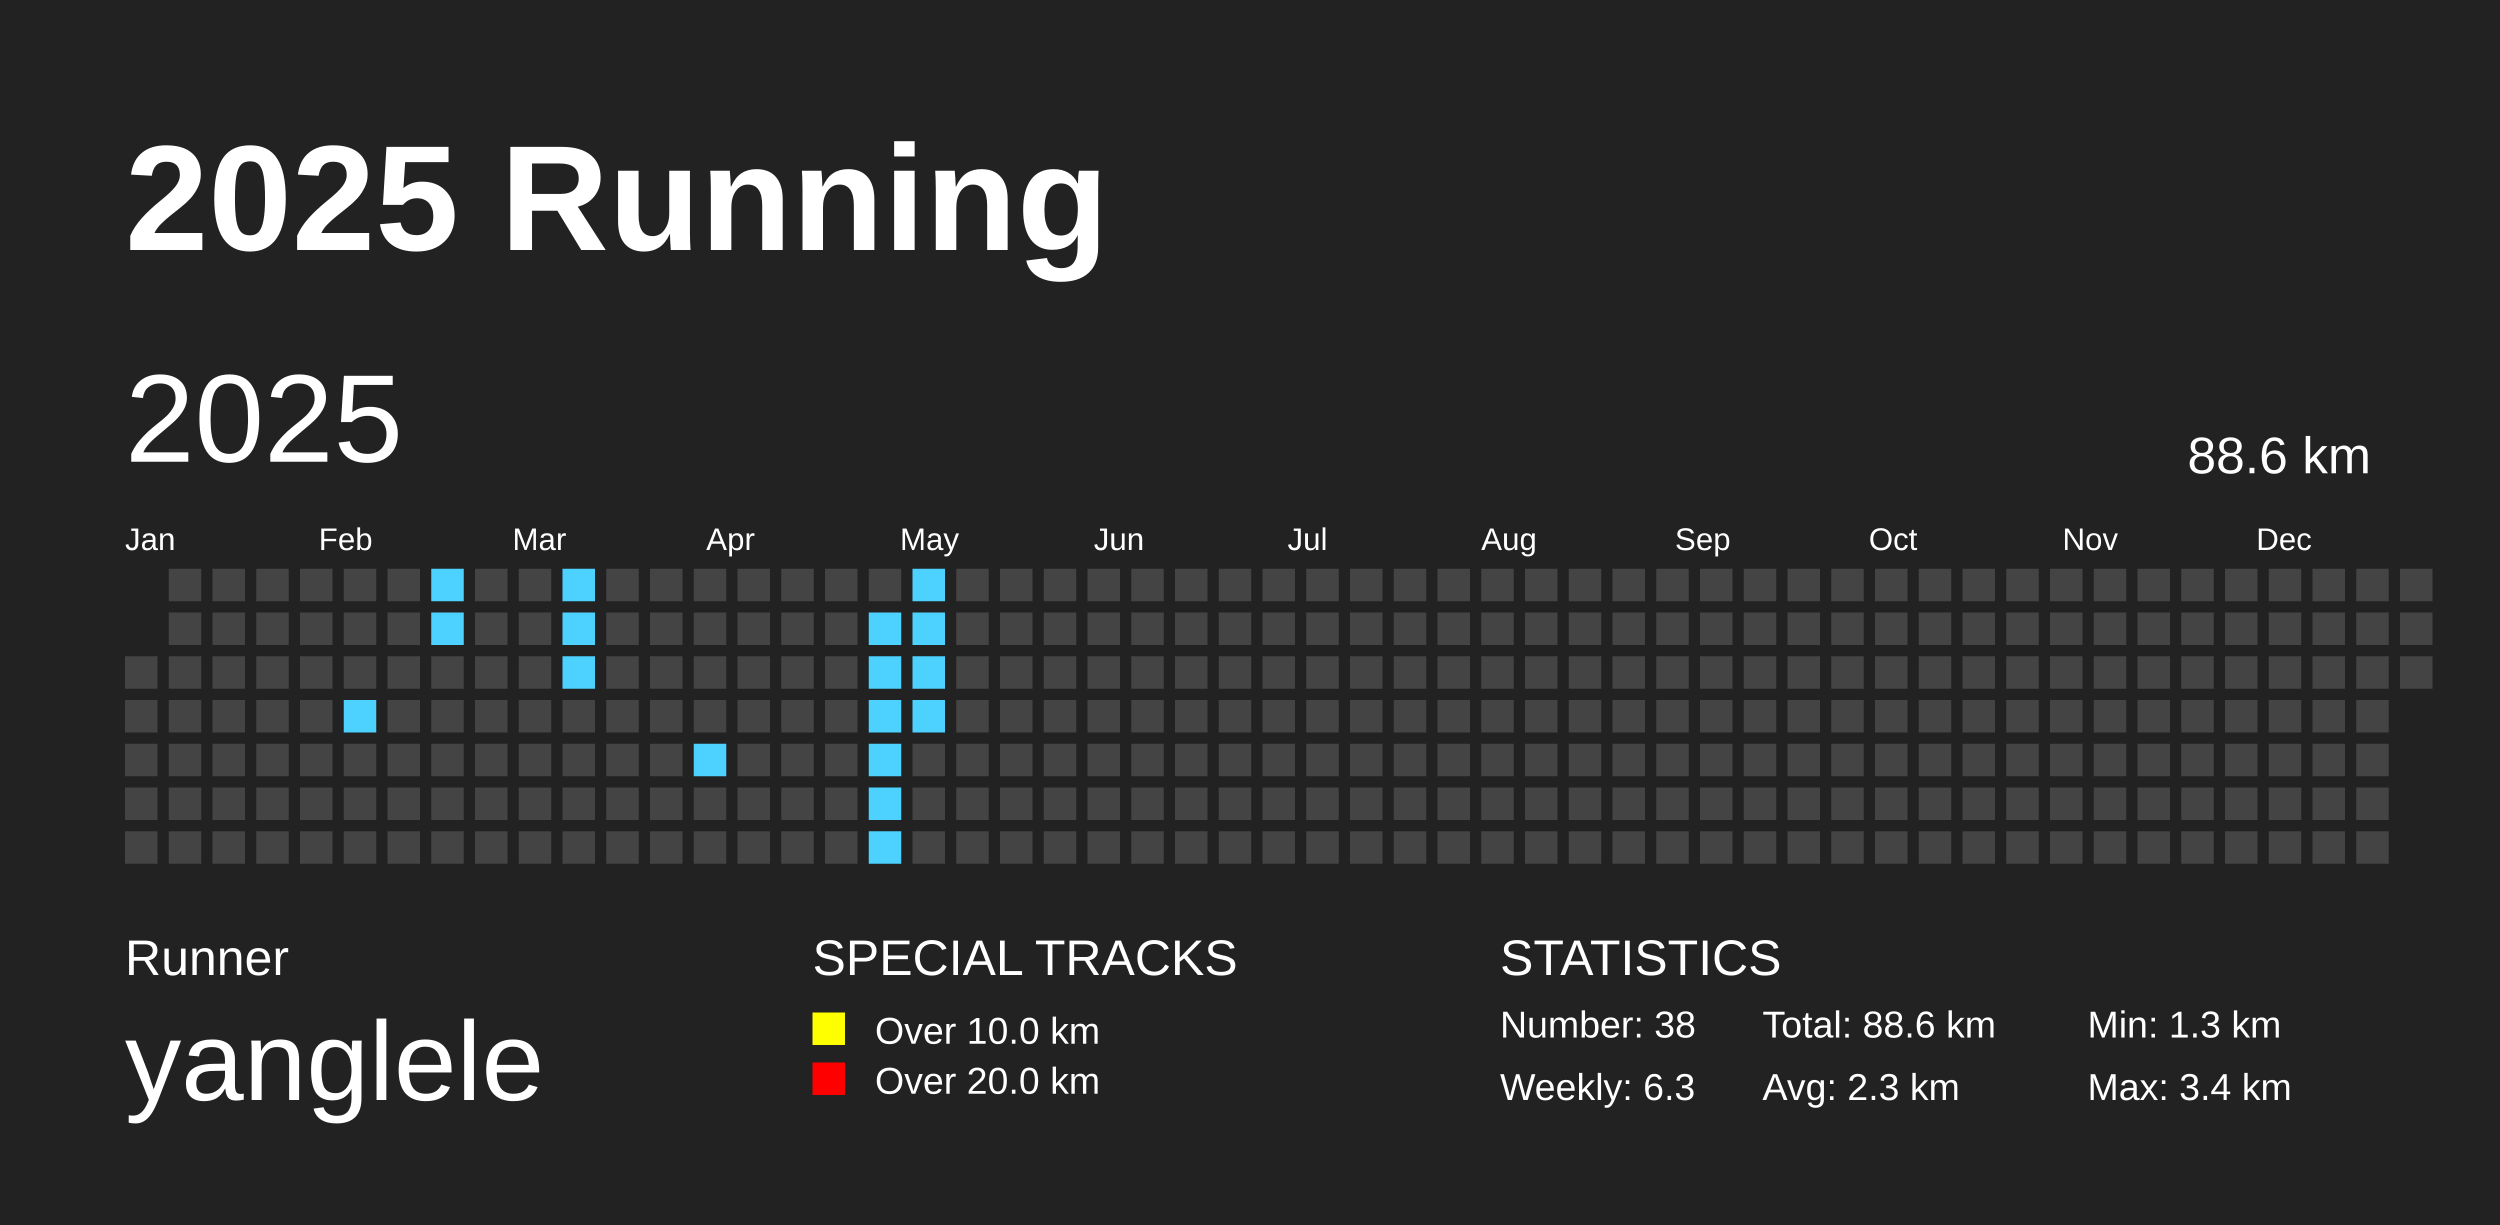
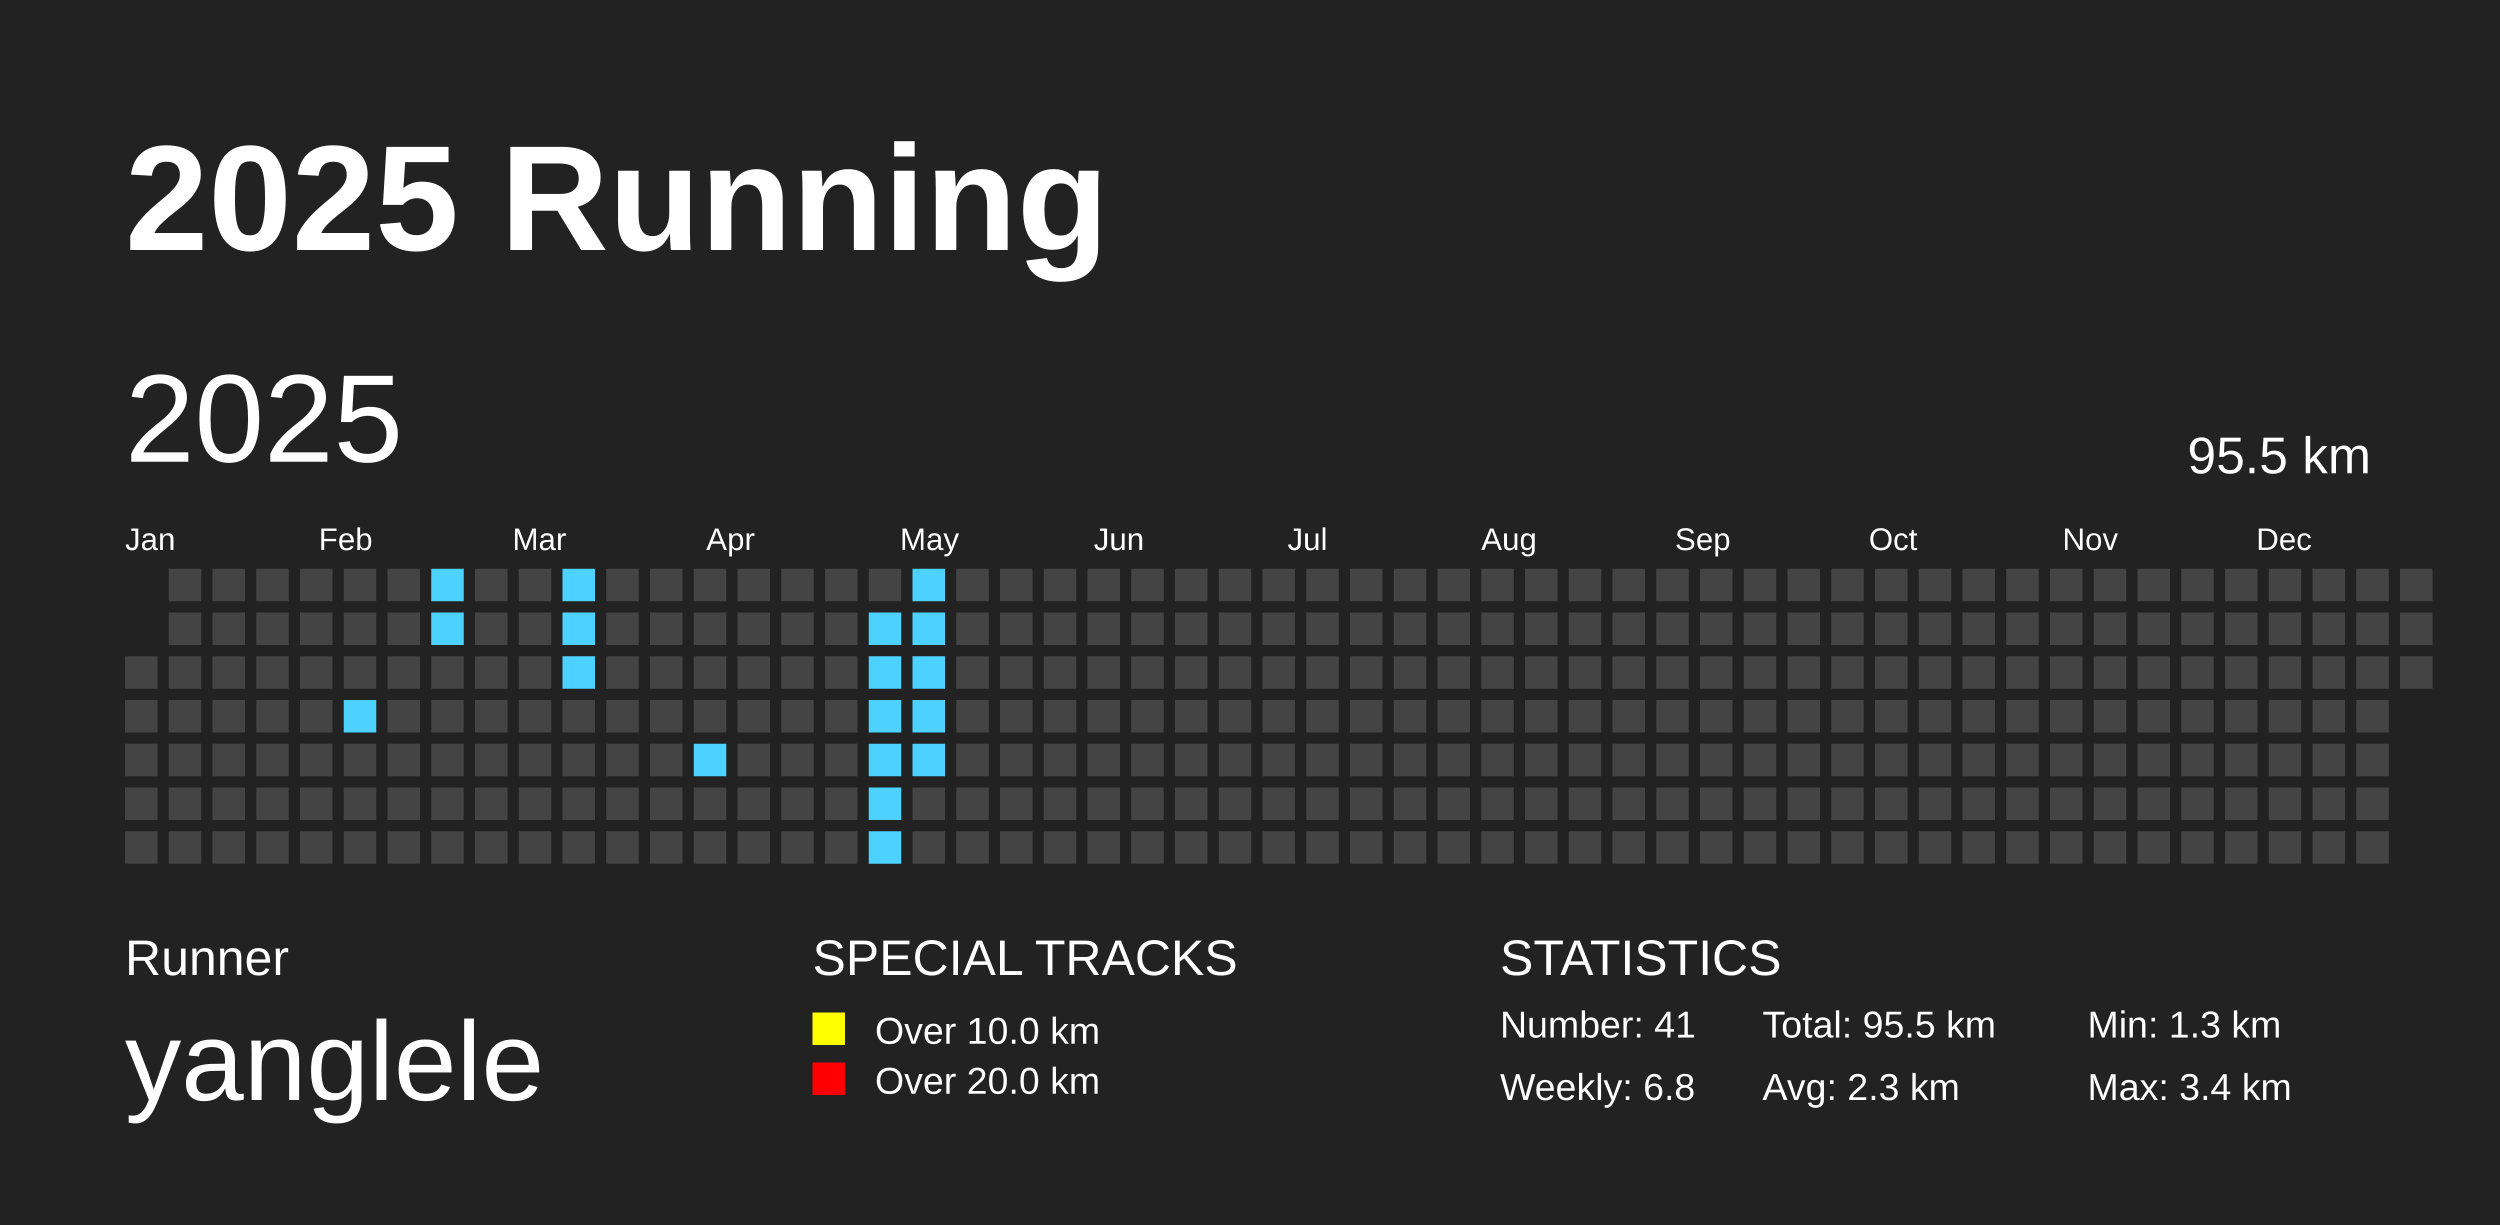
<svg xmlns="http://www.w3.org/2000/svg" baseProfile="full" height="98mm" version="1.1" viewBox="0,0,200,98" width="200mm">
  <defs />
  <rect fill="#222222" height="98" width="200" x="0" y="0" />
  <text fill="#FFFFFF" style="font-size:12px; font-family:Arial; font-weight:bold;" x="10" y="20">2025 Running</text>
  <text fill="#FFFFFF" style="font-size:4px; font-family:Arial" x="10" y="78">Runner</text>
  <text fill="#FFFFFF" style="font-size:9px; font-family:Arial" x="10" y="88">yanglele</text>
  <text fill="#FFFFFF" style="font-size:4px; font-family:Arial" x="65" y="78">SPECIAL TRACKS</text>
  <rect fill="yellow" height="2.6" width="2.6" x="65" y="81" />
  <text fill="#FFFFFF" style="font-size:3px; font-family:Arial" x="70" y="83.5">Over 10.0 km</text>
  <rect fill="red" height="2.6" width="2.6" x="65" y="85" />
  <text fill="#FFFFFF" style="font-size:3px; font-family:Arial" x="70" y="87.5">Over 20.0 km</text>
  <text fill="#FFFFFF" style="font-size:4px; font-family:Arial" x="120" y="78">STATISTICS</text>
-   <text fill="#FFFFFF" style="font-size:3px; font-family:Arial" x="120" y="83">Number: 38</text>
-   <text fill="#FFFFFF" style="font-size:3px; font-family:Arial" x="120" y="88">Weekly: 6.3</text>
-   <text fill="#FFFFFF" style="font-size:3px; font-family:Arial" x="141" y="83">Total: 88.6 km</text>
+   <text fill="#FFFFFF" style="font-size:3px; font-family:Arial" x="120" y="83">Number: 41</text>
+   <text fill="#FFFFFF" style="font-size:3px; font-family:Arial" x="120" y="88">Weekly: 6.8</text>
+   <text fill="#FFFFFF" style="font-size:3px; font-family:Arial" x="141" y="83">Total: 95.5 km</text>
  <text fill="#FFFFFF" style="font-size:3px; font-family:Arial" x="141" y="88">Avg: 2.3 km</text>
  <text fill="#FFFFFF" style="font-size:3px; font-family:Arial" x="167" y="83">Min: 1.3 km</text>
  <text fill="#FFFFFF" style="font-size:3px; font-family:Arial" x="167" y="88">Max: 3.4 km</text>
  <text dominant-baseline="hanging" fill="#FFFFFF" style="font-size:10.0px; font-family:Arial;" x="10" y="30">2025</text>
-   <text dominant-baseline="hanging" fill="#FFFFFF" style="font-size:4.125px; font-family:Arial;" x="175" y="35">88.6 km</text>
+   <text dominant-baseline="hanging" fill="#FFFFFF" style="font-size:4.125px; font-family:Arial;" x="175" y="35">95.5 km</text>
  <text fill="#FFFFFF" style="font-size:2.5px; font-family:Arial" x="10.0" y="44">Jan</text>
  <text fill="#FFFFFF" style="font-size:2.5px; font-family:Arial" x="25.5" y="44">Feb</text>
  <text fill="#FFFFFF" style="font-size:2.5px; font-family:Arial" x="41.0" y="44">Mar</text>
  <text fill="#FFFFFF" style="font-size:2.5px; font-family:Arial" x="56.5" y="44">Apr</text>
  <text fill="#FFFFFF" style="font-size:2.5px; font-family:Arial" x="72.0" y="44">May</text>
  <text fill="#FFFFFF" style="font-size:2.5px; font-family:Arial" x="87.5" y="44">Jun</text>
  <text fill="#FFFFFF" style="font-size:2.5px; font-family:Arial" x="103.0" y="44">Jul</text>
  <text fill="#FFFFFF" style="font-size:2.5px; font-family:Arial" x="118.5" y="44">Aug</text>
  <text fill="#FFFFFF" style="font-size:2.5px; font-family:Arial" x="134.0" y="44">Sep</text>
  <text fill="#FFFFFF" style="font-size:2.5px; font-family:Arial" x="149.5" y="44">Oct</text>
  <text fill="#FFFFFF" style="font-size:2.5px; font-family:Arial" x="165.0" y="44">Nov</text>
  <text fill="#FFFFFF" style="font-size:2.5px; font-family:Arial" x="180.5" y="44">Dec</text>
  <rect fill="#444444" height="2.6" width="2.6" x="10.0" y="52.5" />
  <rect fill="#444444" height="2.6" width="2.6" x="10.0" y="56.0" />
  <rect fill="#444444" height="2.6" width="2.6" x="10.0" y="59.5" />
  <rect fill="#444444" height="2.6" width="2.6" x="10.0" y="63.0" />
  <rect fill="#444444" height="2.6" width="2.6" x="10.0" y="66.5" />
  <rect fill="#444444" height="2.6" width="2.6" x="13.5" y="45.5" />
  <rect fill="#444444" height="2.6" width="2.6" x="13.5" y="49.0" />
  <rect fill="#444444" height="2.6" width="2.6" x="13.5" y="52.5" />
  <rect fill="#444444" height="2.6" width="2.6" x="13.5" y="56.0" />
  <rect fill="#444444" height="2.6" width="2.6" x="13.5" y="59.5" />
  <rect fill="#444444" height="2.6" width="2.6" x="13.5" y="63.0" />
  <rect fill="#444444" height="2.6" width="2.6" x="13.5" y="66.5" />
  <rect fill="#444444" height="2.6" width="2.6" x="17.0" y="45.5" />
  <rect fill="#444444" height="2.6" width="2.6" x="17.0" y="49.0" />
  <rect fill="#444444" height="2.6" width="2.6" x="17.0" y="52.5" />
  <rect fill="#444444" height="2.6" width="2.6" x="17.0" y="56.0" />
  <rect fill="#444444" height="2.6" width="2.6" x="17.0" y="59.5" />
  <rect fill="#444444" height="2.6" width="2.6" x="17.0" y="63.0" />
  <rect fill="#444444" height="2.6" width="2.6" x="17.0" y="66.5" />
  <rect fill="#444444" height="2.6" width="2.6" x="20.5" y="45.5" />
  <rect fill="#444444" height="2.6" width="2.6" x="20.5" y="49.0" />
  <rect fill="#444444" height="2.6" width="2.6" x="20.5" y="52.5" />
  <rect fill="#444444" height="2.6" width="2.6" x="20.5" y="56.0" />
  <rect fill="#444444" height="2.6" width="2.6" x="20.5" y="59.5" />
  <rect fill="#444444" height="2.6" width="2.6" x="20.5" y="63.0" />
  <rect fill="#444444" height="2.6" width="2.6" x="20.5" y="66.5" />
  <rect fill="#444444" height="2.6" width="2.6" x="24.0" y="45.5" />
  <rect fill="#444444" height="2.6" width="2.6" x="24.0" y="49.0" />
  <rect fill="#444444" height="2.6" width="2.6" x="24.0" y="52.5" />
  <rect fill="#444444" height="2.6" width="2.6" x="24.0" y="56.0" />
  <rect fill="#444444" height="2.6" width="2.6" x="24.0" y="59.5" />
  <rect fill="#444444" height="2.6" width="2.6" x="24.0" y="63.0" />
  <rect fill="#444444" height="2.6" width="2.6" x="24.0" y="66.5" />
  <rect fill="#444444" height="2.6" width="2.6" x="27.5" y="45.5" />
  <rect fill="#444444" height="2.6" width="2.6" x="27.5" y="49.0" />
  <rect fill="#444444" height="2.6" width="2.6" x="27.5" y="52.5" />
  <rect fill="#4DD2FF" height="2.6" width="2.6" x="27.5" y="56.0" />
  <rect fill="#444444" height="2.6" width="2.6" x="27.5" y="59.5" />
  <rect fill="#444444" height="2.6" width="2.6" x="27.5" y="63.0" />
  <rect fill="#444444" height="2.6" width="2.6" x="27.5" y="66.5" />
  <rect fill="#444444" height="2.6" width="2.6" x="31.0" y="45.5" />
  <rect fill="#444444" height="2.6" width="2.6" x="31.0" y="49.0" />
  <rect fill="#444444" height="2.6" width="2.6" x="31.0" y="52.5" />
  <rect fill="#444444" height="2.6" width="2.6" x="31.0" y="56.0" />
  <rect fill="#444444" height="2.6" width="2.6" x="31.0" y="59.5" />
  <rect fill="#444444" height="2.6" width="2.6" x="31.0" y="63.0" />
  <rect fill="#444444" height="2.6" width="2.6" x="31.0" y="66.5" />
  <rect fill="#4DD2FF" height="2.6" width="2.6" x="34.5" y="45.5" />
  <rect fill="#4DD2FF" height="2.6" width="2.6" x="34.5" y="49.0" />
  <rect fill="#444444" height="2.6" width="2.6" x="34.5" y="52.5" />
  <rect fill="#444444" height="2.6" width="2.6" x="34.5" y="56.0" />
  <rect fill="#444444" height="2.6" width="2.6" x="34.5" y="59.5" />
  <rect fill="#444444" height="2.6" width="2.6" x="34.5" y="63.0" />
  <rect fill="#444444" height="2.6" width="2.6" x="34.5" y="66.5" />
  <rect fill="#444444" height="2.6" width="2.6" x="38.0" y="45.5" />
  <rect fill="#444444" height="2.6" width="2.6" x="38.0" y="49.0" />
  <rect fill="#444444" height="2.6" width="2.6" x="38.0" y="52.5" />
  <rect fill="#444444" height="2.6" width="2.6" x="38.0" y="56.0" />
  <rect fill="#444444" height="2.6" width="2.6" x="38.0" y="59.5" />
  <rect fill="#444444" height="2.6" width="2.6" x="38.0" y="63.0" />
  <rect fill="#444444" height="2.6" width="2.6" x="38.0" y="66.5" />
  <rect fill="#444444" height="2.6" width="2.6" x="41.5" y="45.5" />
  <rect fill="#444444" height="2.6" width="2.6" x="41.5" y="49.0" />
  <rect fill="#444444" height="2.6" width="2.6" x="41.5" y="52.5" />
  <rect fill="#444444" height="2.6" width="2.6" x="41.5" y="56.0" />
  <rect fill="#444444" height="2.6" width="2.6" x="41.5" y="59.5" />
  <rect fill="#444444" height="2.6" width="2.6" x="41.5" y="63.0" />
  <rect fill="#444444" height="2.6" width="2.6" x="41.5" y="66.5" />
  <rect fill="#4DD2FF" height="2.6" width="2.6" x="45.0" y="45.5" />
  <rect fill="#4DD2FF" height="2.6" width="2.6" x="45.0" y="49.0" />
  <rect fill="#4DD2FF" height="2.6" width="2.6" x="45.0" y="52.5" />
  <rect fill="#444444" height="2.6" width="2.6" x="45.0" y="56.0" />
  <rect fill="#444444" height="2.6" width="2.6" x="45.0" y="59.5" />
  <rect fill="#444444" height="2.6" width="2.6" x="45.0" y="63.0" />
  <rect fill="#444444" height="2.6" width="2.6" x="45.0" y="66.5" />
  <rect fill="#444444" height="2.6" width="2.6" x="48.5" y="45.5" />
  <rect fill="#444444" height="2.6" width="2.6" x="48.5" y="49.0" />
  <rect fill="#444444" height="2.6" width="2.6" x="48.5" y="52.5" />
  <rect fill="#444444" height="2.6" width="2.6" x="48.5" y="56.0" />
  <rect fill="#444444" height="2.6" width="2.6" x="48.5" y="59.5" />
  <rect fill="#444444" height="2.6" width="2.6" x="48.5" y="63.0" />
  <rect fill="#444444" height="2.6" width="2.6" x="48.5" y="66.5" />
  <rect fill="#444444" height="2.6" width="2.6" x="52.0" y="45.5" />
  <rect fill="#444444" height="2.6" width="2.6" x="52.0" y="49.0" />
  <rect fill="#444444" height="2.6" width="2.6" x="52.0" y="52.5" />
  <rect fill="#444444" height="2.6" width="2.6" x="52.0" y="56.0" />
  <rect fill="#444444" height="2.6" width="2.6" x="52.0" y="59.5" />
  <rect fill="#444444" height="2.6" width="2.6" x="52.0" y="63.0" />
  <rect fill="#444444" height="2.6" width="2.6" x="52.0" y="66.5" />
  <rect fill="#444444" height="2.6" width="2.6" x="55.5" y="45.5" />
  <rect fill="#444444" height="2.6" width="2.6" x="55.5" y="49.0" />
  <rect fill="#444444" height="2.6" width="2.6" x="55.5" y="52.5" />
  <rect fill="#444444" height="2.6" width="2.6" x="55.5" y="56.0" />
  <rect fill="#4DD2FF" height="2.6" width="2.6" x="55.5" y="59.5" />
  <rect fill="#444444" height="2.6" width="2.6" x="55.5" y="63.0" />
  <rect fill="#444444" height="2.6" width="2.6" x="55.5" y="66.5" />
  <rect fill="#444444" height="2.6" width="2.6" x="59.0" y="45.5" />
  <rect fill="#444444" height="2.6" width="2.6" x="59.0" y="49.0" />
  <rect fill="#444444" height="2.6" width="2.6" x="59.0" y="52.5" />
  <rect fill="#444444" height="2.6" width="2.6" x="59.0" y="56.0" />
  <rect fill="#444444" height="2.6" width="2.6" x="59.0" y="59.5" />
  <rect fill="#444444" height="2.6" width="2.6" x="59.0" y="63.0" />
  <rect fill="#444444" height="2.6" width="2.6" x="59.0" y="66.5" />
  <rect fill="#444444" height="2.6" width="2.6" x="62.5" y="45.5" />
  <rect fill="#444444" height="2.6" width="2.6" x="62.5" y="49.0" />
  <rect fill="#444444" height="2.6" width="2.6" x="62.5" y="52.5" />
  <rect fill="#444444" height="2.6" width="2.6" x="62.5" y="56.0" />
  <rect fill="#444444" height="2.6" width="2.6" x="62.5" y="59.5" />
  <rect fill="#444444" height="2.6" width="2.6" x="62.5" y="63.0" />
  <rect fill="#444444" height="2.6" width="2.6" x="62.5" y="66.5" />
  <rect fill="#444444" height="2.6" width="2.6" x="66.0" y="45.5" />
  <rect fill="#444444" height="2.6" width="2.6" x="66.0" y="49.0" />
  <rect fill="#444444" height="2.6" width="2.6" x="66.0" y="52.5" />
  <rect fill="#444444" height="2.6" width="2.6" x="66.0" y="56.0" />
  <rect fill="#444444" height="2.6" width="2.6" x="66.0" y="59.5" />
  <rect fill="#444444" height="2.6" width="2.6" x="66.0" y="63.0" />
  <rect fill="#444444" height="2.6" width="2.6" x="66.0" y="66.5" />
  <rect fill="#444444" height="2.6" width="2.6" x="69.5" y="45.5" />
  <rect fill="#4DD2FF" height="2.6" width="2.6" x="69.5" y="49.0" />
  <rect fill="#4DD2FF" height="2.6" width="2.6" x="69.5" y="52.5" />
  <rect fill="#4DD2FF" height="2.6" width="2.6" x="69.5" y="56.0" />
  <rect fill="#4DD2FF" height="2.6" width="2.6" x="69.5" y="59.5" />
  <rect fill="#4DD2FF" height="2.6" width="2.6" x="69.5" y="63.0" />
  <rect fill="#4DD2FF" height="2.6" width="2.6" x="69.5" y="66.5" />
  <rect fill="#4DD2FF" height="2.6" width="2.6" x="73.0" y="45.5" />
  <rect fill="#4DD2FF" height="2.6" width="2.6" x="73.0" y="49.0" />
  <rect fill="#4DD2FF" height="2.6" width="2.6" x="73.0" y="52.5" />
  <rect fill="#4DD2FF" height="2.6" width="2.6" x="73.0" y="56.0" />
-   <rect fill="#444444" height="2.6" width="2.6" x="73.0" y="59.5" />
+   <rect fill="#4DD2FF" height="2.6" width="2.6" x="73.0" y="59.5" />
  <rect fill="#444444" height="2.6" width="2.6" x="73.0" y="63.0" />
  <rect fill="#444444" height="2.6" width="2.6" x="73.0" y="66.5" />
  <rect fill="#444444" height="2.6" width="2.6" x="76.5" y="45.5" />
  <rect fill="#444444" height="2.6" width="2.6" x="76.5" y="49.0" />
  <rect fill="#444444" height="2.6" width="2.6" x="76.5" y="52.5" />
  <rect fill="#444444" height="2.6" width="2.6" x="76.5" y="56.0" />
  <rect fill="#444444" height="2.6" width="2.6" x="76.5" y="59.5" />
  <rect fill="#444444" height="2.6" width="2.6" x="76.5" y="63.0" />
  <rect fill="#444444" height="2.6" width="2.6" x="76.5" y="66.5" />
  <rect fill="#444444" height="2.6" width="2.6" x="80.0" y="45.5" />
  <rect fill="#444444" height="2.6" width="2.6" x="80.0" y="49.0" />
  <rect fill="#444444" height="2.6" width="2.6" x="80.0" y="52.5" />
  <rect fill="#444444" height="2.6" width="2.6" x="80.0" y="56.0" />
  <rect fill="#444444" height="2.6" width="2.6" x="80.0" y="59.5" />
  <rect fill="#444444" height="2.6" width="2.6" x="80.0" y="63.0" />
  <rect fill="#444444" height="2.6" width="2.6" x="80.0" y="66.5" />
  <rect fill="#444444" height="2.6" width="2.6" x="83.5" y="45.5" />
  <rect fill="#444444" height="2.6" width="2.6" x="83.5" y="49.0" />
  <rect fill="#444444" height="2.6" width="2.6" x="83.5" y="52.5" />
  <rect fill="#444444" height="2.6" width="2.6" x="83.5" y="56.0" />
  <rect fill="#444444" height="2.6" width="2.6" x="83.5" y="59.5" />
  <rect fill="#444444" height="2.6" width="2.6" x="83.5" y="63.0" />
  <rect fill="#444444" height="2.6" width="2.6" x="83.5" y="66.5" />
  <rect fill="#444444" height="2.6" width="2.6" x="87.0" y="45.5" />
  <rect fill="#444444" height="2.6" width="2.6" x="87.0" y="49.0" />
  <rect fill="#444444" height="2.6" width="2.6" x="87.0" y="52.5" />
  <rect fill="#444444" height="2.6" width="2.6" x="87.0" y="56.0" />
  <rect fill="#444444" height="2.6" width="2.6" x="87.0" y="59.5" />
  <rect fill="#444444" height="2.6" width="2.6" x="87.0" y="63.0" />
  <rect fill="#444444" height="2.6" width="2.6" x="87.0" y="66.5" />
  <rect fill="#444444" height="2.6" width="2.6" x="90.5" y="45.5" />
  <rect fill="#444444" height="2.6" width="2.6" x="90.5" y="49.0" />
  <rect fill="#444444" height="2.6" width="2.6" x="90.5" y="52.5" />
  <rect fill="#444444" height="2.6" width="2.6" x="90.5" y="56.0" />
  <rect fill="#444444" height="2.6" width="2.6" x="90.5" y="59.5" />
  <rect fill="#444444" height="2.6" width="2.6" x="90.5" y="63.0" />
  <rect fill="#444444" height="2.6" width="2.6" x="90.5" y="66.5" />
  <rect fill="#444444" height="2.6" width="2.6" x="94.0" y="45.5" />
  <rect fill="#444444" height="2.6" width="2.6" x="94.0" y="49.0" />
  <rect fill="#444444" height="2.6" width="2.6" x="94.0" y="52.5" />
  <rect fill="#444444" height="2.6" width="2.6" x="94.0" y="56.0" />
  <rect fill="#444444" height="2.6" width="2.6" x="94.0" y="59.5" />
  <rect fill="#444444" height="2.6" width="2.6" x="94.0" y="63.0" />
  <rect fill="#444444" height="2.6" width="2.6" x="94.0" y="66.5" />
  <rect fill="#444444" height="2.6" width="2.6" x="97.5" y="45.5" />
  <rect fill="#444444" height="2.6" width="2.6" x="97.5" y="49.0" />
  <rect fill="#444444" height="2.6" width="2.6" x="97.5" y="52.5" />
  <rect fill="#444444" height="2.6" width="2.6" x="97.5" y="56.0" />
  <rect fill="#444444" height="2.6" width="2.6" x="97.5" y="59.5" />
  <rect fill="#444444" height="2.6" width="2.6" x="97.5" y="63.0" />
  <rect fill="#444444" height="2.6" width="2.6" x="97.5" y="66.5" />
  <rect fill="#444444" height="2.6" width="2.6" x="101.0" y="45.5" />
  <rect fill="#444444" height="2.6" width="2.6" x="101.0" y="49.0" />
  <rect fill="#444444" height="2.6" width="2.6" x="101.0" y="52.5" />
  <rect fill="#444444" height="2.6" width="2.6" x="101.0" y="56.0" />
  <rect fill="#444444" height="2.6" width="2.6" x="101.0" y="59.5" />
  <rect fill="#444444" height="2.6" width="2.6" x="101.0" y="63.0" />
  <rect fill="#444444" height="2.6" width="2.6" x="101.0" y="66.5" />
  <rect fill="#444444" height="2.6" width="2.6" x="104.5" y="45.5" />
  <rect fill="#444444" height="2.6" width="2.6" x="104.5" y="49.0" />
  <rect fill="#444444" height="2.6" width="2.6" x="104.5" y="52.5" />
  <rect fill="#444444" height="2.6" width="2.6" x="104.5" y="56.0" />
  <rect fill="#444444" height="2.6" width="2.6" x="104.5" y="59.5" />
  <rect fill="#444444" height="2.6" width="2.6" x="104.5" y="63.0" />
  <rect fill="#444444" height="2.6" width="2.6" x="104.5" y="66.5" />
  <rect fill="#444444" height="2.6" width="2.6" x="108.0" y="45.5" />
  <rect fill="#444444" height="2.6" width="2.6" x="108.0" y="49.0" />
  <rect fill="#444444" height="2.6" width="2.6" x="108.0" y="52.5" />
  <rect fill="#444444" height="2.6" width="2.6" x="108.0" y="56.0" />
  <rect fill="#444444" height="2.6" width="2.6" x="108.0" y="59.5" />
  <rect fill="#444444" height="2.6" width="2.6" x="108.0" y="63.0" />
  <rect fill="#444444" height="2.6" width="2.6" x="108.0" y="66.5" />
  <rect fill="#444444" height="2.6" width="2.6" x="111.5" y="45.5" />
  <rect fill="#444444" height="2.6" width="2.6" x="111.5" y="49.0" />
  <rect fill="#444444" height="2.6" width="2.6" x="111.5" y="52.5" />
  <rect fill="#444444" height="2.6" width="2.6" x="111.5" y="56.0" />
  <rect fill="#444444" height="2.6" width="2.6" x="111.5" y="59.5" />
  <rect fill="#444444" height="2.6" width="2.6" x="111.5" y="63.0" />
  <rect fill="#444444" height="2.6" width="2.6" x="111.5" y="66.5" />
  <rect fill="#444444" height="2.6" width="2.6" x="115.0" y="45.5" />
  <rect fill="#444444" height="2.6" width="2.6" x="115.0" y="49.0" />
  <rect fill="#444444" height="2.6" width="2.6" x="115.0" y="52.5" />
  <rect fill="#444444" height="2.6" width="2.6" x="115.0" y="56.0" />
  <rect fill="#444444" height="2.6" width="2.6" x="115.0" y="59.5" />
  <rect fill="#444444" height="2.6" width="2.6" x="115.0" y="63.0" />
  <rect fill="#444444" height="2.6" width="2.6" x="115.0" y="66.5" />
  <rect fill="#444444" height="2.6" width="2.6" x="118.5" y="45.5" />
  <rect fill="#444444" height="2.6" width="2.6" x="118.5" y="49.0" />
  <rect fill="#444444" height="2.6" width="2.6" x="118.5" y="52.5" />
  <rect fill="#444444" height="2.6" width="2.6" x="118.5" y="56.0" />
  <rect fill="#444444" height="2.6" width="2.6" x="118.5" y="59.5" />
  <rect fill="#444444" height="2.6" width="2.6" x="118.5" y="63.0" />
  <rect fill="#444444" height="2.6" width="2.6" x="118.5" y="66.5" />
  <rect fill="#444444" height="2.6" width="2.6" x="122.0" y="45.5" />
  <rect fill="#444444" height="2.6" width="2.6" x="122.0" y="49.0" />
  <rect fill="#444444" height="2.6" width="2.6" x="122.0" y="52.5" />
  <rect fill="#444444" height="2.6" width="2.6" x="122.0" y="56.0" />
  <rect fill="#444444" height="2.6" width="2.6" x="122.0" y="59.5" />
  <rect fill="#444444" height="2.6" width="2.6" x="122.0" y="63.0" />
  <rect fill="#444444" height="2.6" width="2.6" x="122.0" y="66.5" />
  <rect fill="#444444" height="2.6" width="2.6" x="125.5" y="45.5" />
  <rect fill="#444444" height="2.6" width="2.6" x="125.5" y="49.0" />
  <rect fill="#444444" height="2.6" width="2.6" x="125.5" y="52.5" />
  <rect fill="#444444" height="2.6" width="2.6" x="125.5" y="56.0" />
  <rect fill="#444444" height="2.6" width="2.6" x="125.5" y="59.5" />
  <rect fill="#444444" height="2.6" width="2.6" x="125.5" y="63.0" />
  <rect fill="#444444" height="2.6" width="2.6" x="125.5" y="66.5" />
  <rect fill="#444444" height="2.6" width="2.6" x="129.0" y="45.5" />
  <rect fill="#444444" height="2.6" width="2.6" x="129.0" y="49.0" />
  <rect fill="#444444" height="2.6" width="2.6" x="129.0" y="52.5" />
  <rect fill="#444444" height="2.6" width="2.6" x="129.0" y="56.0" />
  <rect fill="#444444" height="2.6" width="2.6" x="129.0" y="59.5" />
  <rect fill="#444444" height="2.6" width="2.6" x="129.0" y="63.0" />
  <rect fill="#444444" height="2.6" width="2.6" x="129.0" y="66.5" />
  <rect fill="#444444" height="2.6" width="2.6" x="132.5" y="45.5" />
  <rect fill="#444444" height="2.6" width="2.6" x="132.5" y="49.0" />
  <rect fill="#444444" height="2.6" width="2.6" x="132.5" y="52.5" />
  <rect fill="#444444" height="2.6" width="2.6" x="132.5" y="56.0" />
  <rect fill="#444444" height="2.6" width="2.6" x="132.5" y="59.5" />
  <rect fill="#444444" height="2.6" width="2.6" x="132.5" y="63.0" />
  <rect fill="#444444" height="2.6" width="2.6" x="132.5" y="66.5" />
  <rect fill="#444444" height="2.6" width="2.6" x="136.0" y="45.5" />
  <rect fill="#444444" height="2.6" width="2.6" x="136.0" y="49.0" />
  <rect fill="#444444" height="2.6" width="2.6" x="136.0" y="52.5" />
  <rect fill="#444444" height="2.6" width="2.6" x="136.0" y="56.0" />
  <rect fill="#444444" height="2.6" width="2.6" x="136.0" y="59.5" />
  <rect fill="#444444" height="2.6" width="2.6" x="136.0" y="63.0" />
  <rect fill="#444444" height="2.6" width="2.6" x="136.0" y="66.5" />
  <rect fill="#444444" height="2.6" width="2.6" x="139.5" y="45.5" />
  <rect fill="#444444" height="2.6" width="2.6" x="139.5" y="49.0" />
  <rect fill="#444444" height="2.6" width="2.6" x="139.5" y="52.5" />
  <rect fill="#444444" height="2.6" width="2.6" x="139.5" y="56.0" />
  <rect fill="#444444" height="2.6" width="2.6" x="139.5" y="59.5" />
  <rect fill="#444444" height="2.6" width="2.6" x="139.5" y="63.0" />
  <rect fill="#444444" height="2.6" width="2.6" x="139.5" y="66.5" />
  <rect fill="#444444" height="2.6" width="2.6" x="143.0" y="45.5" />
  <rect fill="#444444" height="2.6" width="2.6" x="143.0" y="49.0" />
  <rect fill="#444444" height="2.6" width="2.6" x="143.0" y="52.5" />
  <rect fill="#444444" height="2.6" width="2.6" x="143.0" y="56.0" />
  <rect fill="#444444" height="2.6" width="2.6" x="143.0" y="59.5" />
  <rect fill="#444444" height="2.6" width="2.6" x="143.0" y="63.0" />
  <rect fill="#444444" height="2.6" width="2.6" x="143.0" y="66.5" />
  <rect fill="#444444" height="2.6" width="2.6" x="146.5" y="45.5" />
  <rect fill="#444444" height="2.6" width="2.6" x="146.5" y="49.0" />
  <rect fill="#444444" height="2.6" width="2.6" x="146.5" y="52.5" />
  <rect fill="#444444" height="2.6" width="2.6" x="146.5" y="56.0" />
  <rect fill="#444444" height="2.6" width="2.6" x="146.5" y="59.5" />
  <rect fill="#444444" height="2.6" width="2.6" x="146.5" y="63.0" />
  <rect fill="#444444" height="2.6" width="2.6" x="146.5" y="66.5" />
  <rect fill="#444444" height="2.6" width="2.6" x="150.0" y="45.5" />
  <rect fill="#444444" height="2.6" width="2.6" x="150.0" y="49.0" />
  <rect fill="#444444" height="2.6" width="2.6" x="150.0" y="52.5" />
  <rect fill="#444444" height="2.6" width="2.6" x="150.0" y="56.0" />
  <rect fill="#444444" height="2.6" width="2.6" x="150.0" y="59.5" />
  <rect fill="#444444" height="2.6" width="2.6" x="150.0" y="63.0" />
  <rect fill="#444444" height="2.6" width="2.6" x="150.0" y="66.5" />
  <rect fill="#444444" height="2.6" width="2.6" x="153.5" y="45.5" />
  <rect fill="#444444" height="2.6" width="2.6" x="153.5" y="49.0" />
  <rect fill="#444444" height="2.6" width="2.6" x="153.5" y="52.5" />
  <rect fill="#444444" height="2.6" width="2.6" x="153.5" y="56.0" />
  <rect fill="#444444" height="2.6" width="2.6" x="153.5" y="59.5" />
  <rect fill="#444444" height="2.6" width="2.6" x="153.5" y="63.0" />
  <rect fill="#444444" height="2.6" width="2.6" x="153.5" y="66.5" />
  <rect fill="#444444" height="2.6" width="2.6" x="157.0" y="45.5" />
  <rect fill="#444444" height="2.6" width="2.6" x="157.0" y="49.0" />
  <rect fill="#444444" height="2.6" width="2.6" x="157.0" y="52.5" />
  <rect fill="#444444" height="2.6" width="2.6" x="157.0" y="56.0" />
  <rect fill="#444444" height="2.6" width="2.6" x="157.0" y="59.5" />
  <rect fill="#444444" height="2.6" width="2.6" x="157.0" y="63.0" />
  <rect fill="#444444" height="2.6" width="2.6" x="157.0" y="66.5" />
  <rect fill="#444444" height="2.6" width="2.6" x="160.5" y="45.5" />
  <rect fill="#444444" height="2.6" width="2.6" x="160.5" y="49.0" />
  <rect fill="#444444" height="2.6" width="2.6" x="160.5" y="52.5" />
  <rect fill="#444444" height="2.6" width="2.6" x="160.5" y="56.0" />
  <rect fill="#444444" height="2.6" width="2.6" x="160.5" y="59.5" />
  <rect fill="#444444" height="2.6" width="2.6" x="160.5" y="63.0" />
  <rect fill="#444444" height="2.6" width="2.6" x="160.5" y="66.5" />
  <rect fill="#444444" height="2.6" width="2.6" x="164.0" y="45.5" />
  <rect fill="#444444" height="2.6" width="2.6" x="164.0" y="49.0" />
  <rect fill="#444444" height="2.6" width="2.6" x="164.0" y="52.5" />
  <rect fill="#444444" height="2.6" width="2.6" x="164.0" y="56.0" />
  <rect fill="#444444" height="2.6" width="2.6" x="164.0" y="59.5" />
  <rect fill="#444444" height="2.6" width="2.6" x="164.0" y="63.0" />
  <rect fill="#444444" height="2.6" width="2.6" x="164.0" y="66.5" />
  <rect fill="#444444" height="2.6" width="2.6" x="167.5" y="45.5" />
  <rect fill="#444444" height="2.6" width="2.6" x="167.5" y="49.0" />
  <rect fill="#444444" height="2.6" width="2.6" x="167.5" y="52.5" />
  <rect fill="#444444" height="2.6" width="2.6" x="167.5" y="56.0" />
  <rect fill="#444444" height="2.6" width="2.6" x="167.5" y="59.5" />
  <rect fill="#444444" height="2.6" width="2.6" x="167.5" y="63.0" />
  <rect fill="#444444" height="2.6" width="2.6" x="167.5" y="66.5" />
  <rect fill="#444444" height="2.6" width="2.6" x="171.0" y="45.5" />
  <rect fill="#444444" height="2.6" width="2.6" x="171.0" y="49.0" />
  <rect fill="#444444" height="2.6" width="2.6" x="171.0" y="52.5" />
  <rect fill="#444444" height="2.6" width="2.6" x="171.0" y="56.0" />
  <rect fill="#444444" height="2.6" width="2.6" x="171.0" y="59.5" />
  <rect fill="#444444" height="2.6" width="2.6" x="171.0" y="63.0" />
  <rect fill="#444444" height="2.6" width="2.6" x="171.0" y="66.5" />
  <rect fill="#444444" height="2.6" width="2.6" x="174.5" y="45.5" />
  <rect fill="#444444" height="2.6" width="2.6" x="174.5" y="49.0" />
  <rect fill="#444444" height="2.6" width="2.6" x="174.5" y="52.5" />
  <rect fill="#444444" height="2.6" width="2.6" x="174.5" y="56.0" />
  <rect fill="#444444" height="2.6" width="2.6" x="174.5" y="59.5" />
  <rect fill="#444444" height="2.6" width="2.6" x="174.5" y="63.0" />
  <rect fill="#444444" height="2.6" width="2.6" x="174.5" y="66.5" />
  <rect fill="#444444" height="2.6" width="2.6" x="178.0" y="45.5" />
  <rect fill="#444444" height="2.6" width="2.6" x="178.0" y="49.0" />
  <rect fill="#444444" height="2.6" width="2.6" x="178.0" y="52.5" />
  <rect fill="#444444" height="2.6" width="2.6" x="178.0" y="56.0" />
  <rect fill="#444444" height="2.6" width="2.6" x="178.0" y="59.5" />
  <rect fill="#444444" height="2.6" width="2.6" x="178.0" y="63.0" />
  <rect fill="#444444" height="2.6" width="2.6" x="178.0" y="66.5" />
  <rect fill="#444444" height="2.6" width="2.6" x="181.5" y="45.5" />
  <rect fill="#444444" height="2.6" width="2.6" x="181.5" y="49.0" />
  <rect fill="#444444" height="2.6" width="2.6" x="181.5" y="52.5" />
  <rect fill="#444444" height="2.6" width="2.6" x="181.5" y="56.0" />
  <rect fill="#444444" height="2.6" width="2.6" x="181.5" y="59.5" />
  <rect fill="#444444" height="2.6" width="2.6" x="181.5" y="63.0" />
  <rect fill="#444444" height="2.6" width="2.6" x="181.5" y="66.5" />
  <rect fill="#444444" height="2.6" width="2.6" x="185.0" y="45.5" />
  <rect fill="#444444" height="2.6" width="2.6" x="185.0" y="49.0" />
  <rect fill="#444444" height="2.6" width="2.6" x="185.0" y="52.5" />
  <rect fill="#444444" height="2.6" width="2.6" x="185.0" y="56.0" />
  <rect fill="#444444" height="2.6" width="2.6" x="185.0" y="59.5" />
  <rect fill="#444444" height="2.6" width="2.6" x="185.0" y="63.0" />
  <rect fill="#444444" height="2.6" width="2.6" x="185.0" y="66.5" />
  <rect fill="#444444" height="2.6" width="2.6" x="188.5" y="45.5" />
  <rect fill="#444444" height="2.6" width="2.6" x="188.5" y="49.0" />
  <rect fill="#444444" height="2.6" width="2.6" x="188.5" y="52.5" />
  <rect fill="#444444" height="2.6" width="2.6" x="188.5" y="56.0" />
  <rect fill="#444444" height="2.6" width="2.6" x="188.5" y="59.5" />
  <rect fill="#444444" height="2.6" width="2.6" x="188.5" y="63.0" />
  <rect fill="#444444" height="2.6" width="2.6" x="188.5" y="66.5" />
  <rect fill="#444444" height="2.6" width="2.6" x="192.0" y="45.5" />
  <rect fill="#444444" height="2.6" width="2.6" x="192.0" y="49.0" />
  <rect fill="#444444" height="2.6" width="2.6" x="192.0" y="52.5" />
</svg>
